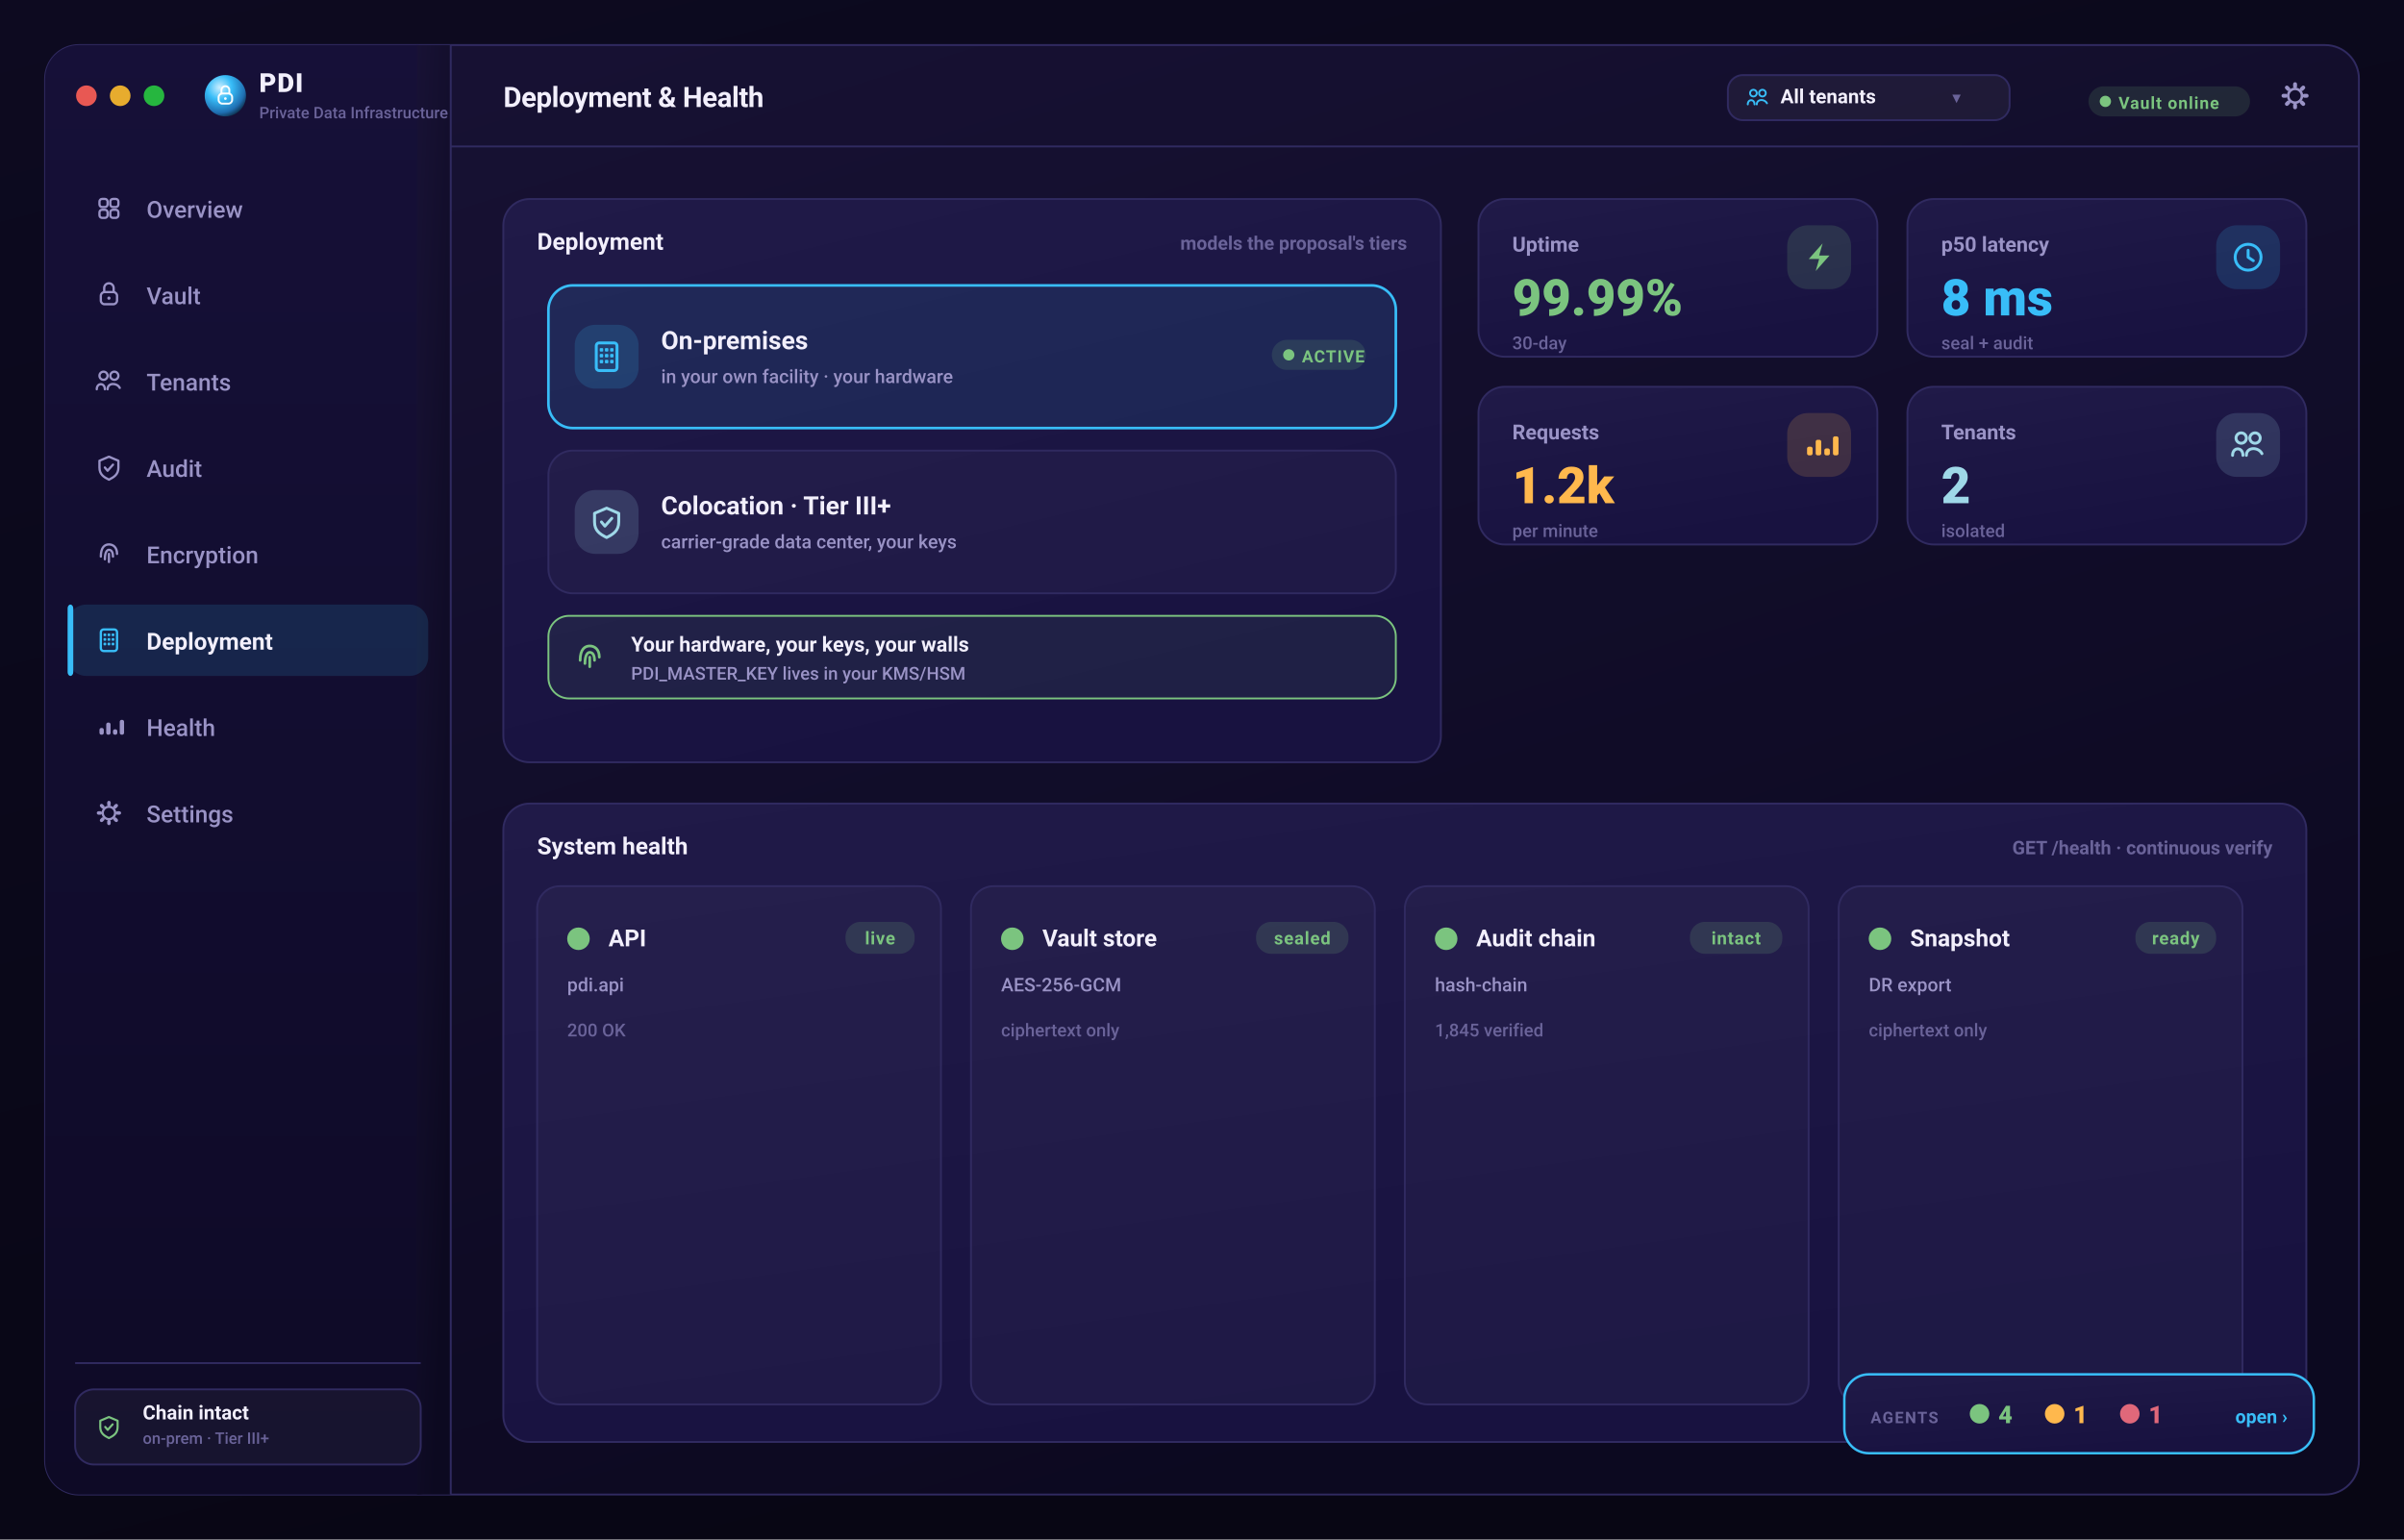
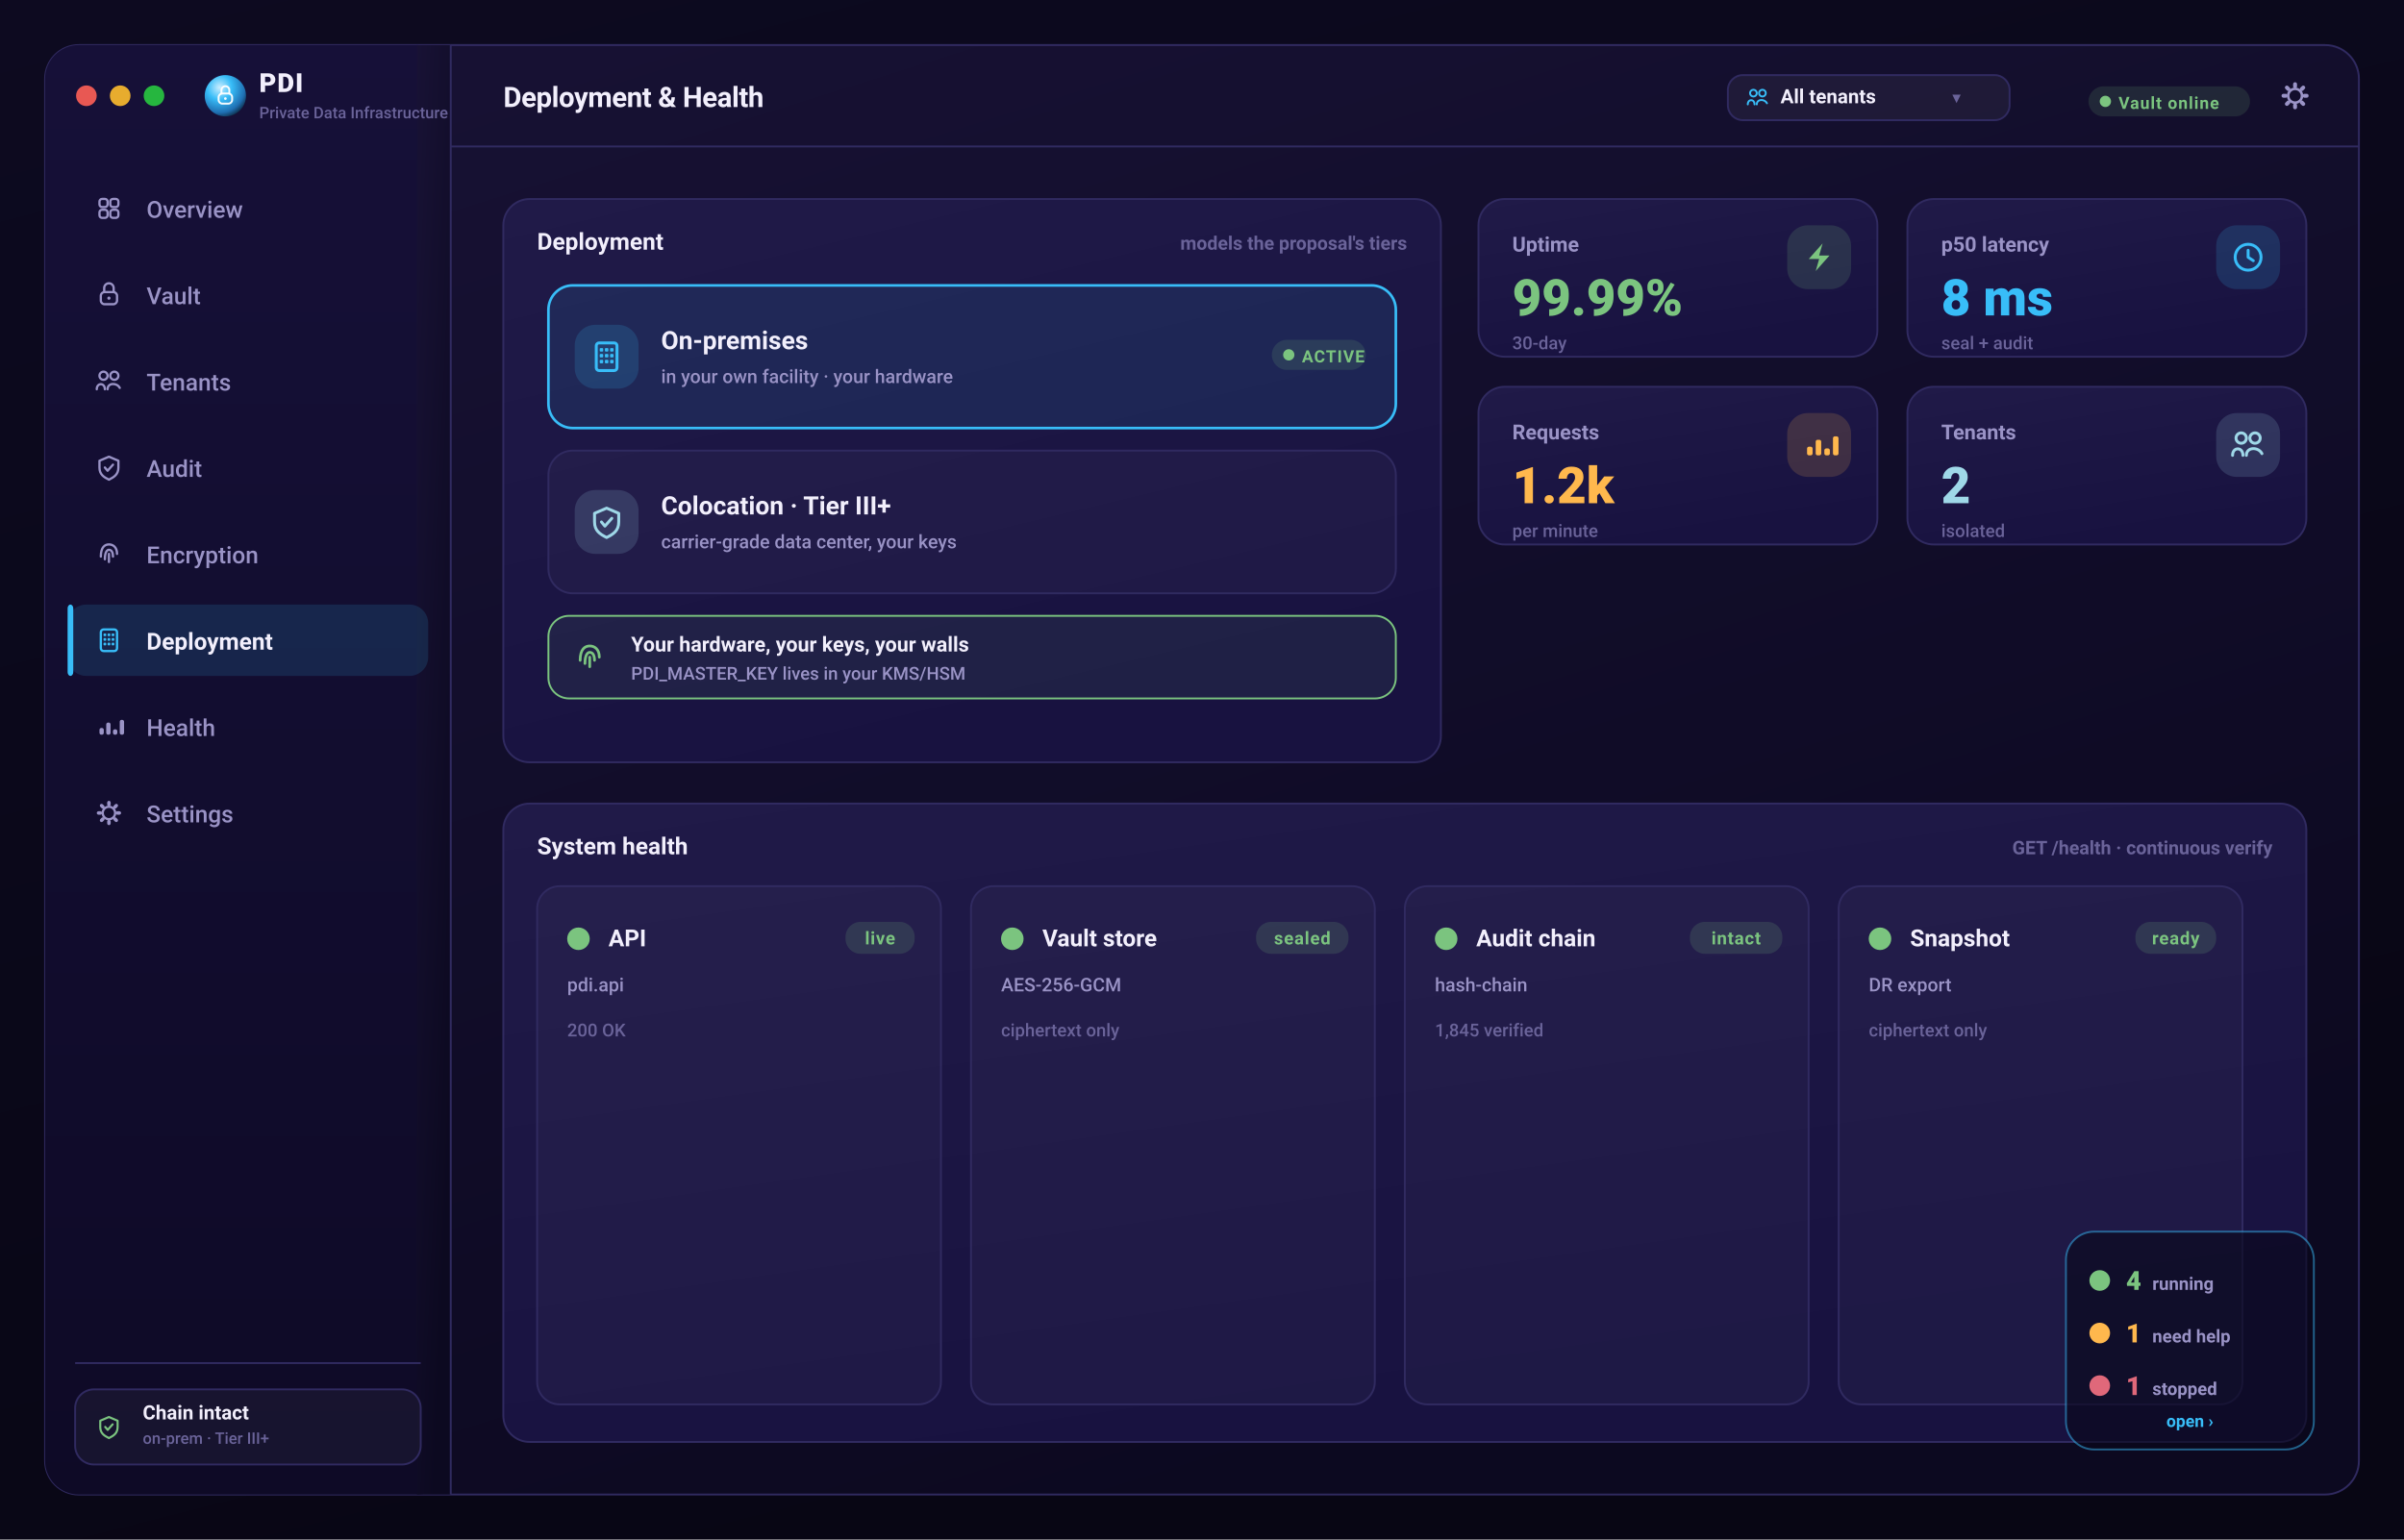
<svg xmlns="http://www.w3.org/2000/svg" width="1280" height="820" viewBox="0 0 1280 820" role="img" aria-label="PDI console — Deployment &amp; Health">
  <defs>
    <linearGradient id="gPage" x1="0" y1="0" x2="0.4" y2="1">
      <stop offset="0" stop-color="#0d0a20" />
      <stop offset="1" stop-color="#080614" />
    </linearGradient>
    <linearGradient id="gScr" x1="0" y1="0" x2="0.5" y2="1">
      <stop offset="0" stop-color="#181235" />
      <stop offset="1" stop-color="#0c0920" />
    </linearGradient>
    <linearGradient id="gSide" x1="0" y1="0" x2="0" y2="1">
      <stop offset="0" stop-color="#161038" />
      <stop offset="1" stop-color="#0e0a26" />
    </linearGradient>
    <linearGradient id="gCard" x1="0" y1="0" x2="0.4" y2="1">
      <stop offset="0" stop-color="#201a48" />
      <stop offset="1" stop-color="#181240" />
    </linearGradient>
    <linearGradient id="gBrand" x1="0" y1="0" x2="1" y2="0">
      <stop offset="0" stop-color="#38bdf8" />
      <stop offset="1" stop-color="#7dd3fc" />
    </linearGradient>
    <linearGradient id="gAmber" x1="0" y1="0" x2="1" y2="0">
      <stop offset="0" stop-color="#ffb84d" />
      <stop offset="1" stop-color="#ffd27a" />
    </linearGradient>
    <linearGradient id="mG" x1="0" y1="0" x2="1" y2="0">
      <stop offset="0" stop-color="#5fb87a" />
      <stop offset="1" stop-color="#7bc47f" />
    </linearGradient>
    <linearGradient id="mC" x1="0" y1="0" x2="1" y2="0">
      <stop offset="0" stop-color="#6bb6d6" />
      <stop offset="1" stop-color="#9fd8e8" />
    </linearGradient>
    <radialGradient id="orb" cx="36%" cy="30%" r="78%">
      <stop offset="0" stop-color="#cbeeff" />
      <stop offset="38%" stop-color="#38bdf8" />
      <stop offset="78%" stop-color="#1f6fb2" />
      <stop offset="100%" stop-color="#0b2438" />
    </radialGradient>
  </defs>
  <rect x="0.0" y="0.0" width="1280.0" height="820.0" rx="0" fill="url(#gPage)" />
  <rect x="24" y="24" width="1232" height="772" rx="18" fill="url(#gScr)" stroke="#302a60" stroke-width="1" />
  <rect x="24.0" y="24.0" width="216.0" height="772.0" rx="18" fill="url(#gSide)" />
  <rect x="222.0" y="24.0" width="18.0" height="772.0" rx="0" fill="url(#gScr)" />
  <line x1="240" y1="24" x2="240" y2="796" stroke="#302a60" stroke-width="1" />
  <line x1="240" y1="78" x2="1256" y2="78" stroke="#302a60" stroke-width="1" />
  <circle cx="46" cy="51" r="5.5" fill="#ff5f57" opacity="0.9" />
  <circle cx="64" cy="51" r="5.5" fill="#febc2e" opacity="0.9" />
  <circle cx="82" cy="51" r="5.5" fill="#28c840" opacity="0.9" />
  <circle cx="120" cy="51" r="11" fill="url(#orb)" />
  <rect x="116.4" y="49.8" width="7.2" height="5.4" rx="2" fill="none" stroke="rgba(255,255,255,0.95)" stroke-width="1.02" stroke-linecap="round" stroke-linejoin="round" />
  <path d="M117.9 49.8 v-1.8 a2.1 2.1 0 0 1 4.2 0 v1.8" fill="none" stroke="rgba(255,255,255,0.95)" stroke-width="1.02" stroke-linecap="round" stroke-linejoin="round" />
  <circle cx="120" cy="52.5" r="0.72" fill="rgba(255,255,255,0.95)" />
  <text x="138.0" y="49.0" font-family="-apple-system,BlinkMacSystemFont,'SF Pro Display','SF Pro Text','Segoe UI',Roboto,system-ui,sans-serif" font-size="14" font-weight="800" fill="#f2effc" text-anchor="start" letter-spacing="0.5">PDI</text>
  <text x="138.0" y="63.0" font-family="-apple-system,BlinkMacSystemFont,'SF Pro Display','SF Pro Text','Segoe UI',Roboto,system-ui,sans-serif" font-size="8.5" font-weight="500" fill="#6a6399" text-anchor="start">Private Data Infrastructure</text>
  <text x="268.0" y="57.0" font-family="-apple-system,BlinkMacSystemFont,'SF Pro Display','SF Pro Text','Segoe UI',Roboto,system-ui,sans-serif" font-size="15" font-weight="700" fill="#f2effc" text-anchor="start" letter-spacing="-0.2">Deployment &amp; Health</text>
  <rect x="1220.96" y="43.8" width="2.08" height="3.2" rx="1" transform="rotate(0 1222 51)" fill="#9a93c6" />
  <rect x="1220.96" y="43.8" width="2.08" height="3.2" rx="1" transform="rotate(45 1222 51)" fill="#9a93c6" />
  <rect x="1220.96" y="43.8" width="2.08" height="3.2" rx="1" transform="rotate(90 1222 51)" fill="#9a93c6" />
  <rect x="1220.96" y="43.8" width="2.08" height="3.2" rx="1" transform="rotate(135 1222 51)" fill="#9a93c6" />
  <rect x="1220.96" y="43.8" width="2.08" height="3.2" rx="1" transform="rotate(180 1222 51)" fill="#9a93c6" />
  <rect x="1220.96" y="43.8" width="2.08" height="3.2" rx="1" transform="rotate(225 1222 51)" fill="#9a93c6" />
  <rect x="1220.96" y="43.8" width="2.08" height="3.2" rx="1" transform="rotate(270 1222 51)" fill="#9a93c6" />
  <rect x="1220.96" y="43.8" width="2.08" height="3.2" rx="1" transform="rotate(315 1222 51)" fill="#9a93c6" />
  <circle cx="1222" cy="51" r="3.68" fill="none" stroke="#9a93c6" stroke-width="1.36" stroke-linecap="round" stroke-linejoin="round" />
  <rect x="1112.0" y="46.0" width="86.0" height="16.0" rx="8" fill="rgba(123,196,127,0.14)" />
  <circle cx="1121.0" cy="54" r="3" fill="#7bc47f" />
  <text x="1128.0" y="58.0" font-family="-apple-system,BlinkMacSystemFont,'SF Pro Display','SF Pro Text','Segoe UI',Roboto,system-ui,sans-serif" font-size="9" font-weight="700" fill="#7bc47f" text-anchor="start" letter-spacing="0.5">Vault online</text>
  <rect x="920.0" y="40.0" width="150.0" height="24.0" rx="8" fill="rgba(255,255,255,0.05)" stroke="#302a60" stroke-width="1" />
  <circle cx="933.6" cy="49.6" r="1.8" fill="none" stroke="#38bdf8" stroke-width="1.02" stroke-linecap="round" stroke-linejoin="round" />
  <circle cx="938.4" cy="49.6" r="1.8" fill="none" stroke="#38bdf8" stroke-width="1.02" stroke-linecap="round" stroke-linejoin="round" />
  <path d="M930.6 55.6 c0 -3.0 3.6 -3.0 3.6 0 M935.4 55.6 c0 -3.0 4.2 -3.0 5.4 -0.6" fill="none" stroke="#38bdf8" stroke-width="1.02" stroke-linecap="round" stroke-linejoin="round" />
  <text x="948.0" y="55.0" font-family="-apple-system,BlinkMacSystemFont,'SF Pro Display','SF Pro Text','Segoe UI',Roboto,system-ui,sans-serif" font-size="10.5" font-weight="600" fill="#f2effc" text-anchor="start">All tenants</text>
  <text x="1044.0" y="55.0" font-family="-apple-system,BlinkMacSystemFont,'SF Pro Display','SF Pro Text','Segoe UI',Roboto,system-ui,sans-serif" font-size="9" font-weight="600" fill="#6a6399" text-anchor="end">▾</text>
  <rect x="52.96" y="105.96" width="4.32" height="4.32" rx="1.4" fill="none" stroke="#9a93c6" stroke-width="1.22" stroke-linecap="round" stroke-linejoin="round" />
  <rect x="58.72" y="105.96" width="4.32" height="4.32" rx="1.4" fill="none" stroke="#9a93c6" stroke-width="1.22" stroke-linecap="round" stroke-linejoin="round" />
  <rect x="52.96" y="111.72" width="4.32" height="4.32" rx="1.4" fill="none" stroke="#9a93c6" stroke-width="1.22" stroke-linecap="round" stroke-linejoin="round" />
  <rect x="58.72" y="111.72" width="4.32" height="4.32" rx="1.4" fill="none" stroke="#9a93c6" stroke-width="1.22" stroke-linecap="round" stroke-linejoin="round" />
  <text x="78.0" y="116.0" font-family="-apple-system,BlinkMacSystemFont,'SF Pro Display','SF Pro Text','Segoe UI',Roboto,system-ui,sans-serif" font-size="12.5" font-weight="500" fill="#9a93c6" text-anchor="start">Overview</text>
  <rect x="53.68" y="155.56" width="8.64" height="6.48" rx="2" fill="none" stroke="#9a93c6" stroke-width="1.22" stroke-linecap="round" stroke-linejoin="round" />
  <path d="M55.48 155.56 v-2.16 a2.52 2.52 0 0 1 5.04 0 v2.16" fill="none" stroke="#9a93c6" stroke-width="1.22" stroke-linecap="round" stroke-linejoin="round" />
  <circle cx="58" cy="158.8" r="0.864" fill="#9a93c6" />
  <text x="78.0" y="162.0" font-family="-apple-system,BlinkMacSystemFont,'SF Pro Display','SF Pro Text','Segoe UI',Roboto,system-ui,sans-serif" font-size="12.5" font-weight="500" fill="#9a93c6" text-anchor="start">Vault</text>
  <circle cx="55.12" cy="200.12" r="2.16" fill="none" stroke="#9a93c6" stroke-width="1.22" stroke-linecap="round" stroke-linejoin="round" />
  <circle cx="60.88" cy="200.12" r="2.16" fill="none" stroke="#9a93c6" stroke-width="1.22" stroke-linecap="round" stroke-linejoin="round" />
  <path d="M51.52 207.32 c0 -3.6 4.32 -3.6 4.32 0 M57.28 207.32 c0 -3.6 5.04 -3.6 6.48 -0.72" fill="none" stroke="#9a93c6" stroke-width="1.22" stroke-linecap="round" stroke-linejoin="round" />
  <text x="78.0" y="208.0" font-family="-apple-system,BlinkMacSystemFont,'SF Pro Display','SF Pro Text','Segoe UI',Roboto,system-ui,sans-serif" font-size="12.5" font-weight="500" fill="#9a93c6" text-anchor="start">Tenants</text>
  <path d="M58 243.24 l5.04 2.16 v3.6 c0 3.6 -2.16 5.04 -5.04 6.48 c-2.88 -1.44 -5.04 -2.88 -5.04 -6.48 v-3.6 Z" fill="none" stroke="#9a93c6" stroke-width="1.22" stroke-linecap="round" stroke-linejoin="round" />
  <path d="M55.84 249 l1.44 1.728 2.88 -3.24" fill="none" stroke="#9a93c6" stroke-width="1.22" stroke-linecap="round" stroke-linejoin="round" />
  <text x="78.0" y="254.0" font-family="-apple-system,BlinkMacSystemFont,'SF Pro Display','SF Pro Text','Segoe UI',Roboto,system-ui,sans-serif" font-size="12.5" font-weight="500" fill="#9a93c6" text-anchor="start">Audit</text>
  <path d="M53.68 296.44 c0 -5.04 2.16 -6.48 4.32 -6.48 c2.16 0 4.32 1.44 4.32 5.04" fill="none" stroke="#9a93c6" stroke-width="1.22" stroke-linecap="round" stroke-linejoin="round" />
  <path d="M55.84 297.88 c0 -4.32 1.44 -5.04 2.16 -5.04 c1.44 0 2.16 1.44 2.16 3.6" fill="none" stroke="#9a93c6" stroke-width="1.22" stroke-linecap="round" stroke-linejoin="round" />
  <path d="M58 299.32 v-4.32" fill="none" stroke="#9a93c6" stroke-width="1.22" stroke-linecap="round" stroke-linejoin="round" />
  <text x="78.0" y="300.0" font-family="-apple-system,BlinkMacSystemFont,'SF Pro Display','SF Pro Text','Segoe UI',Roboto,system-ui,sans-serif" font-size="12.5" font-weight="500" fill="#9a93c6" text-anchor="start">Encryption</text>
  <rect x="36.0" y="322.0" width="192.0" height="38.0" rx="10" fill="rgba(56,189,248,0.14)" />
  <rect x="36.0" y="322.0" width="3.0" height="38.0" rx="2" fill="#38bdf8" />
  <rect x="53.68" y="335.24" width="8.64" height="11.52" rx="1.5" fill="none" stroke="#38bdf8" stroke-width="1.22" stroke-linecap="round" stroke-linejoin="round" />
  <rect x="55.12" y="337.4" width="1.44" height="1.44" rx="0.4" fill="#38bdf8" />
  <rect x="57.28" y="337.4" width="1.44" height="1.44" rx="0.4" fill="#38bdf8" />
  <rect x="59.44" y="337.4" width="1.44" height="1.44" rx="0.4" fill="#38bdf8" />
  <rect x="55.12" y="339.848" width="1.44" height="1.44" rx="0.4" fill="#38bdf8" />
  <rect x="57.28" y="339.848" width="1.44" height="1.44" rx="0.4" fill="#38bdf8" />
  <rect x="59.44" y="339.848" width="1.44" height="1.44" rx="0.4" fill="#38bdf8" />
  <rect x="55.12" y="342.296" width="1.44" height="1.44" rx="0.4" fill="#38bdf8" />
  <rect x="57.28" y="342.296" width="1.44" height="1.44" rx="0.4" fill="#38bdf8" />
  <rect x="59.44" y="342.296" width="1.44" height="1.44" rx="0.4" fill="#38bdf8" />
  <text x="78.0" y="346.0" font-family="-apple-system,BlinkMacSystemFont,'SF Pro Display','SF Pro Text','Segoe UI',Roboto,system-ui,sans-serif" font-size="12.5" font-weight="650" fill="#f2effc" text-anchor="start">Deployment</text>
  <rect x="52.96" y="387.72" width="2.304" height="3.6" rx="1" fill="#9a93c6" />
  <rect x="56.56" y="384.84" width="2.304" height="6.48" rx="1" fill="#9a93c6" />
  <rect x="60.16" y="388.44" width="2.304" height="2.88" rx="1" fill="#9a93c6" />
  <rect x="63.76" y="383.4" width="2.304" height="7.92" rx="1" fill="#9a93c6" />
  <text x="78.0" y="392.0" font-family="-apple-system,BlinkMacSystemFont,'SF Pro Display','SF Pro Text','Segoe UI',Roboto,system-ui,sans-serif" font-size="12.5" font-weight="500" fill="#9a93c6" text-anchor="start">Health</text>
  <rect x="57.064" y="426.52" width="1.872" height="2.88" rx="1" transform="rotate(0 58 433)" fill="#9a93c6" />
  <rect x="57.064" y="426.52" width="1.872" height="2.88" rx="1" transform="rotate(45 58 433)" fill="#9a93c6" />
  <rect x="57.064" y="426.52" width="1.872" height="2.88" rx="1" transform="rotate(90 58 433)" fill="#9a93c6" />
  <rect x="57.064" y="426.52" width="1.872" height="2.88" rx="1" transform="rotate(135 58 433)" fill="#9a93c6" />
  <rect x="57.064" y="426.52" width="1.872" height="2.88" rx="1" transform="rotate(180 58 433)" fill="#9a93c6" />
  <rect x="57.064" y="426.52" width="1.872" height="2.88" rx="1" transform="rotate(225 58 433)" fill="#9a93c6" />
  <rect x="57.064" y="426.52" width="1.872" height="2.88" rx="1" transform="rotate(270 58 433)" fill="#9a93c6" />
  <rect x="57.064" y="426.52" width="1.872" height="2.88" rx="1" transform="rotate(315 58 433)" fill="#9a93c6" />
  <circle cx="58" cy="433" r="3.312" fill="none" stroke="#9a93c6" stroke-width="1.22" stroke-linecap="round" stroke-linejoin="round" />
  <text x="78.0" y="438.0" font-family="-apple-system,BlinkMacSystemFont,'SF Pro Display','SF Pro Text','Segoe UI',Roboto,system-ui,sans-serif" font-size="12.5" font-weight="500" fill="#9a93c6" text-anchor="start">Settings</text>
  <line x1="40" y1="726" x2="224" y2="726" stroke="#302a60" stroke-width="1" />
  <rect x="40.0" y="740.0" width="184.0" height="40.0" rx="10" fill="rgba(255,255,255,0.04)" stroke="#302a60" stroke-width="1" />
  <path d="M58 754.72 l4.62 1.98 v3.3 c0 3.3 -1.98 4.62 -4.62 5.94 c-2.64 -1.32 -4.62 -2.64 -4.62 -5.94 v-3.3 Z" fill="none" stroke="#7bc47f" stroke-width="1.12" stroke-linecap="round" stroke-linejoin="round" />
  <path d="M56.02 760 l1.32 1.584 2.64 -2.97" fill="none" stroke="#7bc47f" stroke-width="1.12" stroke-linecap="round" stroke-linejoin="round" />
  <text x="76.0" y="756.0" font-family="-apple-system,BlinkMacSystemFont,'SF Pro Display','SF Pro Text','Segoe UI',Roboto,system-ui,sans-serif" font-size="10.5" font-weight="650" fill="#f2effc" text-anchor="start">Chain intact</text>
  <text x="76.0" y="769.0" font-family="-apple-system,BlinkMacSystemFont,'SF Pro Display','SF Pro Text','Segoe UI',Roboto,system-ui,sans-serif" font-size="8.5" font-weight="500" fill="#6a6399" text-anchor="start">on-prem · Tier III+</text>
  <marker id="ah" markerWidth="8" markerHeight="8" refX="6" refY="3" orient="auto">
    <path d="M0 0 L6 3 L0 6 Z" fill="#6a6399" />
  </marker>
  <rect x="268.0" y="106.0" width="499.2" height="300.0" rx="14" fill="url(#gCard)" stroke="#302a60" stroke-width="1" />
  <text x="286.0" y="133.0" font-family="-apple-system,BlinkMacSystemFont,'SF Pro Display','SF Pro Text','Segoe UI',Roboto,system-ui,sans-serif" font-size="12.5" font-weight="700" fill="#f2effc" text-anchor="start">Deployment</text>
  <text x="749.2" y="133.0" font-family="-apple-system,BlinkMacSystemFont,'SF Pro Display','SF Pro Text','Segoe UI',Roboto,system-ui,sans-serif" font-size="10" font-weight="600" fill="#6a6399" text-anchor="end">models the proposal's tiers</text>
  <rect x="292.0" y="152.0" width="451.2" height="76.0" rx="13" fill="rgba(56,189,248,0.1)" stroke="#38bdf8" stroke-width="1.4" />
  <rect x="306.0" y="173.0" width="34.0" height="34.0" rx="11" fill="rgba(56,189,248,0.16)" />
  <rect x="317.48" y="182.64" width="11.04" height="14.72" rx="1.5" fill="none" stroke="#38bdf8" stroke-width="1.56" stroke-linecap="round" stroke-linejoin="round" />
  <rect x="319.32" y="185.4" width="1.84" height="1.84" rx="0.4" fill="#38bdf8" />
  <rect x="322.08" y="185.4" width="1.84" height="1.84" rx="0.4" fill="#38bdf8" />
  <rect x="324.84" y="185.4" width="1.84" height="1.84" rx="0.4" fill="#38bdf8" />
  <rect x="319.32" y="188.528" width="1.84" height="1.84" rx="0.4" fill="#38bdf8" />
  <rect x="322.08" y="188.528" width="1.84" height="1.84" rx="0.4" fill="#38bdf8" />
  <rect x="324.84" y="188.528" width="1.84" height="1.84" rx="0.4" fill="#38bdf8" />
  <rect x="319.32" y="191.656" width="1.84" height="1.84" rx="0.4" fill="#38bdf8" />
  <rect x="322.08" y="191.656" width="1.84" height="1.84" rx="0.4" fill="#38bdf8" />
  <rect x="324.84" y="191.656" width="1.84" height="1.84" rx="0.4" fill="#38bdf8" />
  <text x="352.0" y="186.0" font-family="-apple-system,BlinkMacSystemFont,'SF Pro Display','SF Pro Text','Segoe UI',Roboto,system-ui,sans-serif" font-size="13.5" font-weight="700" fill="#f2effc" text-anchor="start">On-premises</text>
  <text x="352.0" y="204.0" font-family="-apple-system,BlinkMacSystemFont,'SF Pro Display','SF Pro Text','Segoe UI',Roboto,system-ui,sans-serif" font-size="10" font-weight="500" fill="#9a93c6" text-anchor="start">in your own facility · your hardware</text>
  <rect x="677.2" y="181.0" width="50.0" height="16.0" rx="8" fill="rgba(123,196,127,0.14)" />
  <circle cx="686.2" cy="189" r="3" fill="#7bc47f" />
  <text x="693.2" y="193.0" font-family="-apple-system,BlinkMacSystemFont,'SF Pro Display','SF Pro Text','Segoe UI',Roboto,system-ui,sans-serif" font-size="9" font-weight="700" fill="#7bc47f" text-anchor="start" letter-spacing="0.5">ACTIVE</text>
  <rect x="292.0" y="240.0" width="451.2" height="76.0" rx="13" fill="rgba(255,255,255,0.03)" stroke="#302a60" stroke-width="1" />
  <rect x="306.0" y="261.0" width="34.0" height="34.0" rx="11" fill="rgba(159,216,232,0.16)" />
  <path d="M323 270.64 l6.44 2.76 v4.6 c0 4.6 -2.76 6.44 -6.44 8.28 c-3.68 -1.84 -6.44 -3.68 -6.44 -8.28 v-4.6 Z" fill="none" stroke="#9fd8e8" stroke-width="1.56" stroke-linecap="round" stroke-linejoin="round" />
  <path d="M320.24 278 l1.84 2.208 3.68 -4.14" fill="none" stroke="#9fd8e8" stroke-width="1.56" stroke-linecap="round" stroke-linejoin="round" />
  <text x="352.0" y="274.0" font-family="-apple-system,BlinkMacSystemFont,'SF Pro Display','SF Pro Text','Segoe UI',Roboto,system-ui,sans-serif" font-size="13.5" font-weight="700" fill="#f2effc" text-anchor="start">Colocation · Tier III+</text>
  <text x="352.0" y="292.0" font-family="-apple-system,BlinkMacSystemFont,'SF Pro Display','SF Pro Text','Segoe UI',Roboto,system-ui,sans-serif" font-size="10" font-weight="500" fill="#9a93c6" text-anchor="start">carrier-grade data center, your keys</text>
  <rect x="292.0" y="328.0" width="451.2" height="44.0" rx="11" fill="rgba(123,196,127,0.08)" stroke="#7bc47f" stroke-width="1" />
  <path d="M308.9 351.7 c0 -5.95 2.55 -7.65 5.1 -7.65 c2.55 0 5.1 1.7 5.1 5.95" fill="none" stroke="#7bc47f" stroke-width="1.44" stroke-linecap="round" stroke-linejoin="round" />
  <path d="M311.45 353.4 c0 -5.1 1.7 -5.95 2.55 -5.95 c1.7 0 2.55 1.7 2.55 4.25" fill="none" stroke="#7bc47f" stroke-width="1.44" stroke-linecap="round" stroke-linejoin="round" />
  <path d="M314 355.1 v-5.1" fill="none" stroke="#7bc47f" stroke-width="1.44" stroke-linecap="round" stroke-linejoin="round" />
  <text x="336.0" y="347.0" font-family="-apple-system,BlinkMacSystemFont,'SF Pro Display','SF Pro Text','Segoe UI',Roboto,system-ui,sans-serif" font-size="11" font-weight="650" fill="#f2effc" text-anchor="start">Your hardware, your keys, your walls</text>
  <text x="336.0" y="362.0" font-family="-apple-system,BlinkMacSystemFont,'SF Pro Display','SF Pro Text','Segoe UI',Roboto,system-ui,sans-serif" font-size="9.5" font-weight="500" fill="#9a93c6" text-anchor="start">PDI_MASTER_KEY lives in your KMS/HSM</text>
  <rect x="787.2" y="106.0" width="212.4" height="84.0" rx="14" fill="url(#gCard)" stroke="#302a60" stroke-width="1" />
  <text x="805.2" y="134.0" font-family="-apple-system,BlinkMacSystemFont,'SF Pro Display','SF Pro Text','Segoe UI',Roboto,system-ui,sans-serif" font-size="11" font-weight="600" fill="#9a93c6" text-anchor="start">Uptime</text>
  <text x="805.2" y="168.0" font-family="-apple-system,BlinkMacSystemFont,'SF Pro Display','SF Pro Text','Segoe UI',Roboto,system-ui,sans-serif" font-size="27" font-weight="800" fill="#7bc47f" text-anchor="start">99.99%</text>
  <text x="805.2" y="186.0" font-family="-apple-system,BlinkMacSystemFont,'SF Pro Display','SF Pro Text','Segoe UI',Roboto,system-ui,sans-serif" font-size="9.5" font-weight="500" fill="#6a6399" text-anchor="start">30-day</text>
  <rect x="951.6" y="120.0" width="34.0" height="34.0" rx="11" fill="rgba(123,196,127,0.16)" />
  <path d="M970.44 129.64 L963.08 137.92 L968.6 137.92 L966.76 144.36 L974.12 136.08 L968.6 136.08 Z" fill="#7bc47f" />
  <rect x="1015.6" y="106.0" width="212.4" height="84.0" rx="14" fill="url(#gCard)" stroke="#302a60" stroke-width="1" />
  <text x="1033.6" y="134.0" font-family="-apple-system,BlinkMacSystemFont,'SF Pro Display','SF Pro Text','Segoe UI',Roboto,system-ui,sans-serif" font-size="11" font-weight="600" fill="#9a93c6" text-anchor="start">p50 latency</text>
  <text x="1033.6" y="168.0" font-family="-apple-system,BlinkMacSystemFont,'SF Pro Display','SF Pro Text','Segoe UI',Roboto,system-ui,sans-serif" font-size="27" font-weight="800" fill="#38bdf8" text-anchor="start">8 ms</text>
  <text x="1033.6" y="186.0" font-family="-apple-system,BlinkMacSystemFont,'SF Pro Display','SF Pro Text','Segoe UI',Roboto,system-ui,sans-serif" font-size="9.5" font-weight="500" fill="#6a6399" text-anchor="start">seal + audit</text>
  <rect x="1180.0" y="120.0" width="34.0" height="34.0" rx="11" fill="rgba(56,189,248,0.16)" />
  <circle cx="1197.0" cy="137" r="6.9" fill="none" stroke="#38bdf8" stroke-width="1.56" stroke-linecap="round" stroke-linejoin="round" />
  <path d="M1197.0 133.32 v3.68 l2.76 1.84" fill="none" stroke="#38bdf8" stroke-width="1.56" stroke-linecap="round" stroke-linejoin="round" />
  <rect x="787.2" y="206.0" width="212.4" height="84.0" rx="14" fill="url(#gCard)" stroke="#302a60" stroke-width="1" />
  <text x="805.2" y="234.0" font-family="-apple-system,BlinkMacSystemFont,'SF Pro Display','SF Pro Text','Segoe UI',Roboto,system-ui,sans-serif" font-size="11" font-weight="600" fill="#9a93c6" text-anchor="start">Requests</text>
  <text x="805.2" y="268.0" font-family="-apple-system,BlinkMacSystemFont,'SF Pro Display','SF Pro Text','Segoe UI',Roboto,system-ui,sans-serif" font-size="27" font-weight="800" fill="#ffb84d" text-anchor="start">1.2k</text>
  <text x="805.2" y="286.0" font-family="-apple-system,BlinkMacSystemFont,'SF Pro Display','SF Pro Text','Segoe UI',Roboto,system-ui,sans-serif" font-size="9.5" font-weight="500" fill="#6a6399" text-anchor="start">per minute</text>
  <rect x="951.6" y="220.0" width="34.0" height="34.0" rx="11" fill="rgba(255,184,77,0.16)" />
  <rect x="962.16" y="237.92" width="2.944" height="4.6" rx="1" fill="#ffb84d" />
  <rect x="966.76" y="234.24" width="2.944" height="8.28" rx="1" fill="#ffb84d" />
  <rect x="971.36" y="238.84" width="2.944" height="3.68" rx="1" fill="#ffb84d" />
  <rect x="975.96" y="232.4" width="2.944" height="10.12" rx="1" fill="#ffb84d" />
  <rect x="1015.6" y="206.0" width="212.4" height="84.0" rx="14" fill="url(#gCard)" stroke="#302a60" stroke-width="1" />
  <text x="1033.6" y="234.0" font-family="-apple-system,BlinkMacSystemFont,'SF Pro Display','SF Pro Text','Segoe UI',Roboto,system-ui,sans-serif" font-size="11" font-weight="600" fill="#9a93c6" text-anchor="start">Tenants</text>
  <text x="1033.6" y="268.0" font-family="-apple-system,BlinkMacSystemFont,'SF Pro Display','SF Pro Text','Segoe UI',Roboto,system-ui,sans-serif" font-size="27" font-weight="800" fill="#9fd8e8" text-anchor="start">2</text>
  <text x="1033.6" y="286.0" font-family="-apple-system,BlinkMacSystemFont,'SF Pro Display','SF Pro Text','Segoe UI',Roboto,system-ui,sans-serif" font-size="9.5" font-weight="500" fill="#6a6399" text-anchor="start">isolated</text>
  <rect x="1180.0" y="220.0" width="34.0" height="34.0" rx="11" fill="rgba(159,216,232,0.16)" />
  <circle cx="1193.32" cy="233.32" r="2.76" fill="none" stroke="#9fd8e8" stroke-width="1.56" stroke-linecap="round" stroke-linejoin="round" />
  <circle cx="1200.68" cy="233.32" r="2.76" fill="none" stroke="#9fd8e8" stroke-width="1.56" stroke-linecap="round" stroke-linejoin="round" />
  <path d="M1188.72 242.52 c0 -4.6 5.52 -4.6 5.52 0 M1196.08 242.52 c0 -4.6 6.44 -4.6 8.28 -0.92" fill="none" stroke="#9fd8e8" stroke-width="1.56" stroke-linecap="round" stroke-linejoin="round" />
  <rect x="268.0" y="428.0" width="960.0" height="340.0" rx="14" fill="url(#gCard)" stroke="#302a60" stroke-width="1" />
  <text x="286.0" y="455.0" font-family="-apple-system,BlinkMacSystemFont,'SF Pro Display','SF Pro Text','Segoe UI',Roboto,system-ui,sans-serif" font-size="12.5" font-weight="700" fill="#f2effc" text-anchor="start">System health</text>
  <text x="1210.0" y="455.0" font-family="-apple-system,BlinkMacSystemFont,'SF Pro Display','SF Pro Text','Segoe UI',Roboto,system-ui,sans-serif" font-size="10" font-weight="600" fill="#6a6399" text-anchor="end">GET /health · continuous verify</text>
  <rect x="286.0" y="472.0" width="215.0" height="276.0" rx="12" fill="rgba(255,255,255,0.03)" stroke="#302a60" stroke-width="1" />
  <circle cx="308.0" cy="500" r="6" fill="#7bc47f" />
  <text x="324.0" y="504.0" font-family="-apple-system,BlinkMacSystemFont,'SF Pro Display','SF Pro Text','Segoe UI',Roboto,system-ui,sans-serif" font-size="12.5" font-weight="700" fill="#f2effc" text-anchor="start">API</text>
  <text x="302.0" y="528.0" font-family="-apple-system,BlinkMacSystemFont,'SF Pro Display','SF Pro Text','Segoe UI',Roboto,system-ui,sans-serif" font-size="10" font-weight="500" fill="#9a93c6" text-anchor="start">pdi.api</text>
  <rect x="450.2" y="491.0" width="36.8" height="17.0" rx="8" fill="rgba(123,196,127,0.16)" />
  <text x="468.6" y="503.0" font-family="-apple-system,BlinkMacSystemFont,'SF Pro Display','SF Pro Text','Segoe UI',Roboto,system-ui,sans-serif" font-size="9.5" font-weight="700" fill="#7bc47f" text-anchor="middle" letter-spacing="0.4">live</text>
  <text x="302.0" y="552.0" font-family="-apple-system,BlinkMacSystemFont,'SF Pro Display','SF Pro Text','Segoe UI',Roboto,system-ui,sans-serif" font-size="9.5" font-weight="500" fill="#6a6399" text-anchor="start">200 OK</text>
  <rect x="517.0" y="472.0" width="215.0" height="276.0" rx="12" fill="rgba(255,255,255,0.03)" stroke="#302a60" stroke-width="1" />
  <circle cx="539.0" cy="500" r="6" fill="#7bc47f" />
  <text x="555.0" y="504.0" font-family="-apple-system,BlinkMacSystemFont,'SF Pro Display','SF Pro Text','Segoe UI',Roboto,system-ui,sans-serif" font-size="12.5" font-weight="700" fill="#f2effc" text-anchor="start">Vault store</text>
  <text x="533.0" y="528.0" font-family="-apple-system,BlinkMacSystemFont,'SF Pro Display','SF Pro Text','Segoe UI',Roboto,system-ui,sans-serif" font-size="10" font-weight="500" fill="#9a93c6" text-anchor="start">AES-256-GCM</text>
  <rect x="668.8" y="491.0" width="49.2" height="17.0" rx="8" fill="rgba(123,196,127,0.16)" />
  <text x="693.4" y="503.0" font-family="-apple-system,BlinkMacSystemFont,'SF Pro Display','SF Pro Text','Segoe UI',Roboto,system-ui,sans-serif" font-size="9.5" font-weight="700" fill="#7bc47f" text-anchor="middle" letter-spacing="0.4">sealed</text>
  <text x="533.0" y="552.0" font-family="-apple-system,BlinkMacSystemFont,'SF Pro Display','SF Pro Text','Segoe UI',Roboto,system-ui,sans-serif" font-size="9.5" font-weight="500" fill="#6a6399" text-anchor="start">ciphertext only</text>
  <rect x="748.0" y="472.0" width="215.0" height="276.0" rx="12" fill="rgba(255,255,255,0.03)" stroke="#302a60" stroke-width="1" />
  <circle cx="770.0" cy="500" r="6" fill="#7bc47f" />
  <text x="786.0" y="504.0" font-family="-apple-system,BlinkMacSystemFont,'SF Pro Display','SF Pro Text','Segoe UI',Roboto,system-ui,sans-serif" font-size="12.5" font-weight="700" fill="#f2effc" text-anchor="start">Audit chain</text>
  <text x="764.0" y="528.0" font-family="-apple-system,BlinkMacSystemFont,'SF Pro Display','SF Pro Text','Segoe UI',Roboto,system-ui,sans-serif" font-size="10" font-weight="500" fill="#9a93c6" text-anchor="start">hash-chain</text>
  <rect x="899.8" y="491.0" width="49.2" height="17.0" rx="8" fill="rgba(123,196,127,0.16)" />
  <text x="924.4" y="503.0" font-family="-apple-system,BlinkMacSystemFont,'SF Pro Display','SF Pro Text','Segoe UI',Roboto,system-ui,sans-serif" font-size="9.5" font-weight="700" fill="#7bc47f" text-anchor="middle" letter-spacing="0.4">intact</text>
  <text x="764.0" y="552.0" font-family="-apple-system,BlinkMacSystemFont,'SF Pro Display','SF Pro Text','Segoe UI',Roboto,system-ui,sans-serif" font-size="9.5" font-weight="500" fill="#6a6399" text-anchor="start">1,845 verified</text>
  <rect x="979.0" y="472.0" width="215.0" height="276.0" rx="12" fill="rgba(255,255,255,0.03)" stroke="#302a60" stroke-width="1" />
  <circle cx="1001.0" cy="500" r="6" fill="#7bc47f" />
  <text x="1017.0" y="504.0" font-family="-apple-system,BlinkMacSystemFont,'SF Pro Display','SF Pro Text','Segoe UI',Roboto,system-ui,sans-serif" font-size="12.5" font-weight="700" fill="#f2effc" text-anchor="start">Snapshot</text>
  <text x="995.0" y="528.0" font-family="-apple-system,BlinkMacSystemFont,'SF Pro Display','SF Pro Text','Segoe UI',Roboto,system-ui,sans-serif" font-size="10" font-weight="500" fill="#9a93c6" text-anchor="start">DR export</text>
  <rect x="1137.0" y="491.0" width="43.0" height="17.0" rx="8" fill="rgba(123,196,127,0.16)" />
  <text x="1158.5" y="503.0" font-family="-apple-system,BlinkMacSystemFont,'SF Pro Display','SF Pro Text','Segoe UI',Roboto,system-ui,sans-serif" font-size="9.5" font-weight="700" fill="#7bc47f" text-anchor="middle" letter-spacing="0.4">ready</text>
  <text x="995.0" y="552.0" font-family="-apple-system,BlinkMacSystemFont,'SF Pro Display','SF Pro Text','Segoe UI',Roboto,system-ui,sans-serif" font-size="9.5" font-weight="500" fill="#6a6399" text-anchor="start">ciphertext only</text>
-   <rect x="982.0" y="732.0" width="250.0" height="42.0" rx="13" fill="url(#gCard)" stroke="#38bdf8" stroke-width="1.3" />
-   <text x="996.0" y="758.0" font-family="-apple-system,BlinkMacSystemFont,'SF Pro Display','SF Pro Text','Segoe UI',Roboto,system-ui,sans-serif" font-size="8.5" font-weight="700" fill="#6a6399" text-anchor="start" letter-spacing="0.7">AGENTS</text>
-   <circle cx="1054" cy="753" r="5.2" fill="#7bc47f" />
-   <text x="1064.0" y="758.0" font-family="-apple-system,BlinkMacSystemFont,'SF Pro Display','SF Pro Text','Segoe UI',Roboto,system-ui,sans-serif" font-size="13" font-weight="800" fill="#7bc47f" text-anchor="start">4</text>
-   <circle cx="1094" cy="753" r="5.2" fill="#ffb84d" />
-   <text x="1104.0" y="758.0" font-family="-apple-system,BlinkMacSystemFont,'SF Pro Display','SF Pro Text','Segoe UI',Roboto,system-ui,sans-serif" font-size="13" font-weight="800" fill="#ffb84d" text-anchor="start">1</text>
-   <circle cx="1134" cy="753" r="5.2" fill="#e0687a" />
-   <text x="1144.0" y="758.0" font-family="-apple-system,BlinkMacSystemFont,'SF Pro Display','SF Pro Text','Segoe UI',Roboto,system-ui,sans-serif" font-size="13" font-weight="800" fill="#e0687a" text-anchor="start">1</text>
-   <text x="1218.0" y="758.0" font-family="-apple-system,BlinkMacSystemFont,'SF Pro Display','SF Pro Text','Segoe UI',Roboto,system-ui,sans-serif" font-size="10" font-weight="700" fill="#38bdf8" text-anchor="end">open ›</text>
+   <rect x="1100.0" y="656.0" width="132.0" height="116.0" rx="15" fill="rgba(9,7,26,0.62)" stroke="rgba(56,189,248,0.5)" stroke-width="1" />
+   <circle cx="1118" cy="682" r="5.5" fill="#7bc47f" />
+   <text x="1132.0" y="687.0" font-family="-apple-system,BlinkMacSystemFont,'SF Pro Display','SF Pro Text','Segoe UI',Roboto,system-ui,sans-serif" font-size="14" font-weight="800" fill="#7bc47f" text-anchor="start">4</text>
+   <text x="1146.0" y="687.0" font-family="-apple-system,BlinkMacSystemFont,'SF Pro Display','SF Pro Text','Segoe UI',Roboto,system-ui,sans-serif" font-size="9.5" font-weight="600" fill="#9a93c6" text-anchor="start">running</text>
+   <circle cx="1118" cy="710" r="5.5" fill="#ffb84d" />
+   <text x="1132.0" y="715.0" font-family="-apple-system,BlinkMacSystemFont,'SF Pro Display','SF Pro Text','Segoe UI',Roboto,system-ui,sans-serif" font-size="14" font-weight="800" fill="#ffb84d" text-anchor="start">1</text>
+   <text x="1146.0" y="715.0" font-family="-apple-system,BlinkMacSystemFont,'SF Pro Display','SF Pro Text','Segoe UI',Roboto,system-ui,sans-serif" font-size="9.5" font-weight="600" fill="#9a93c6" text-anchor="start">need help</text>
+   <circle cx="1118" cy="738" r="5.5" fill="#e0687a" />
+   <text x="1132.0" y="743.0" font-family="-apple-system,BlinkMacSystemFont,'SF Pro Display','SF Pro Text','Segoe UI',Roboto,system-ui,sans-serif" font-size="14" font-weight="800" fill="#e0687a" text-anchor="start">1</text>
+   <text x="1146.0" y="743.0" font-family="-apple-system,BlinkMacSystemFont,'SF Pro Display','SF Pro Text','Segoe UI',Roboto,system-ui,sans-serif" font-size="9.5" font-weight="600" fill="#9a93c6" text-anchor="start">stopped</text>
+   <text x="1166.0" y="760.0" font-family="-apple-system,BlinkMacSystemFont,'SF Pro Display','SF Pro Text','Segoe UI',Roboto,system-ui,sans-serif" font-size="9" font-weight="700" fill="#38bdf8" text-anchor="middle">open ›</text>
</svg>
